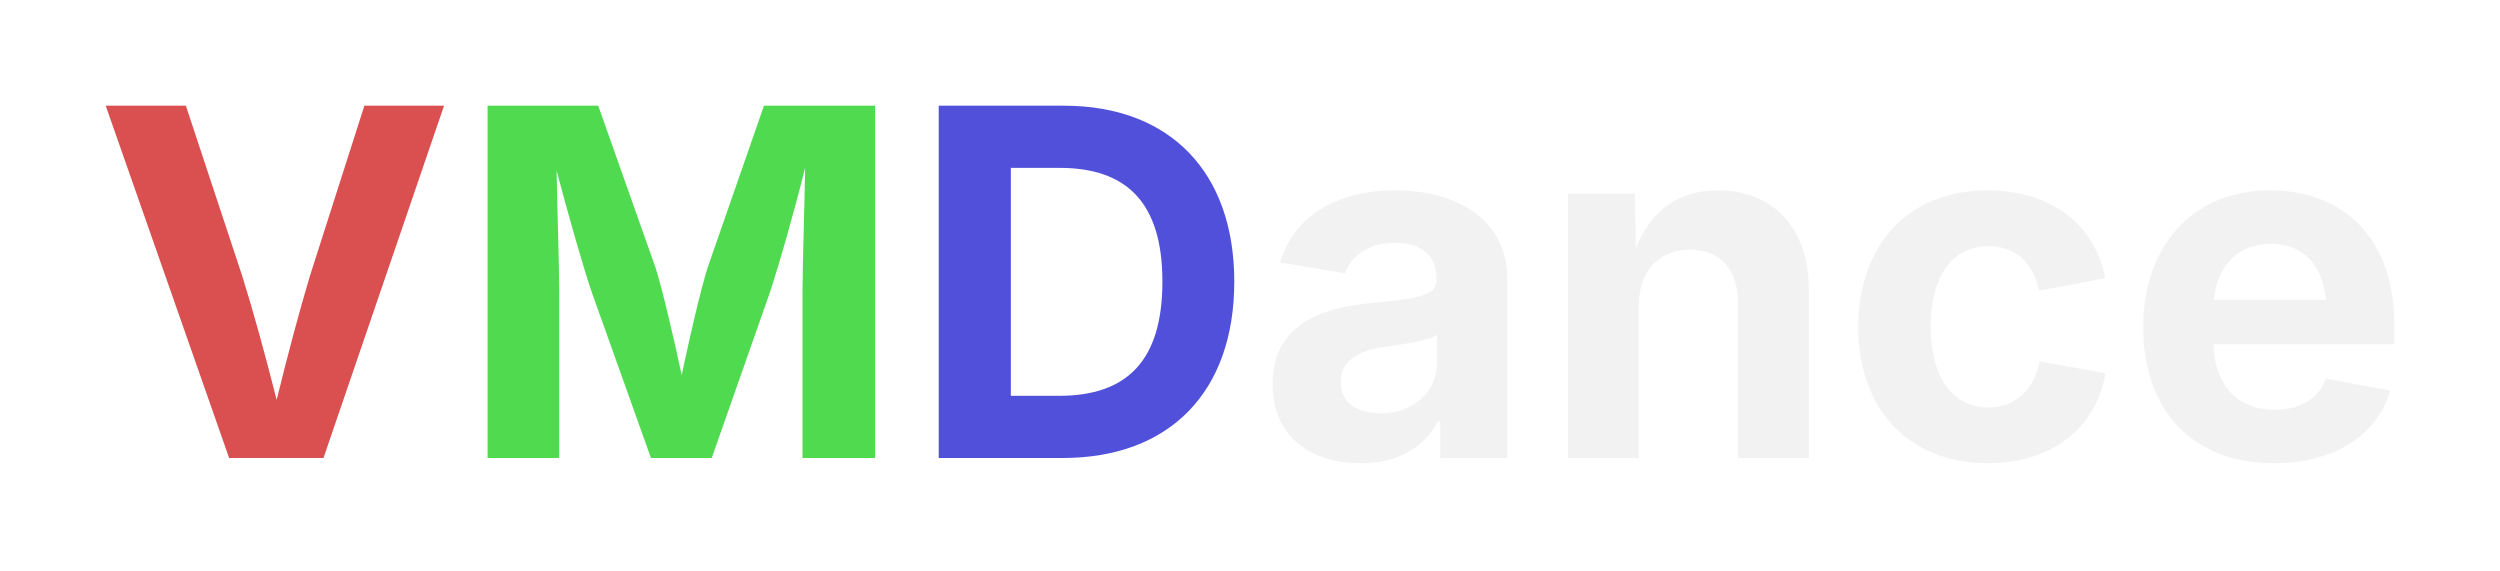
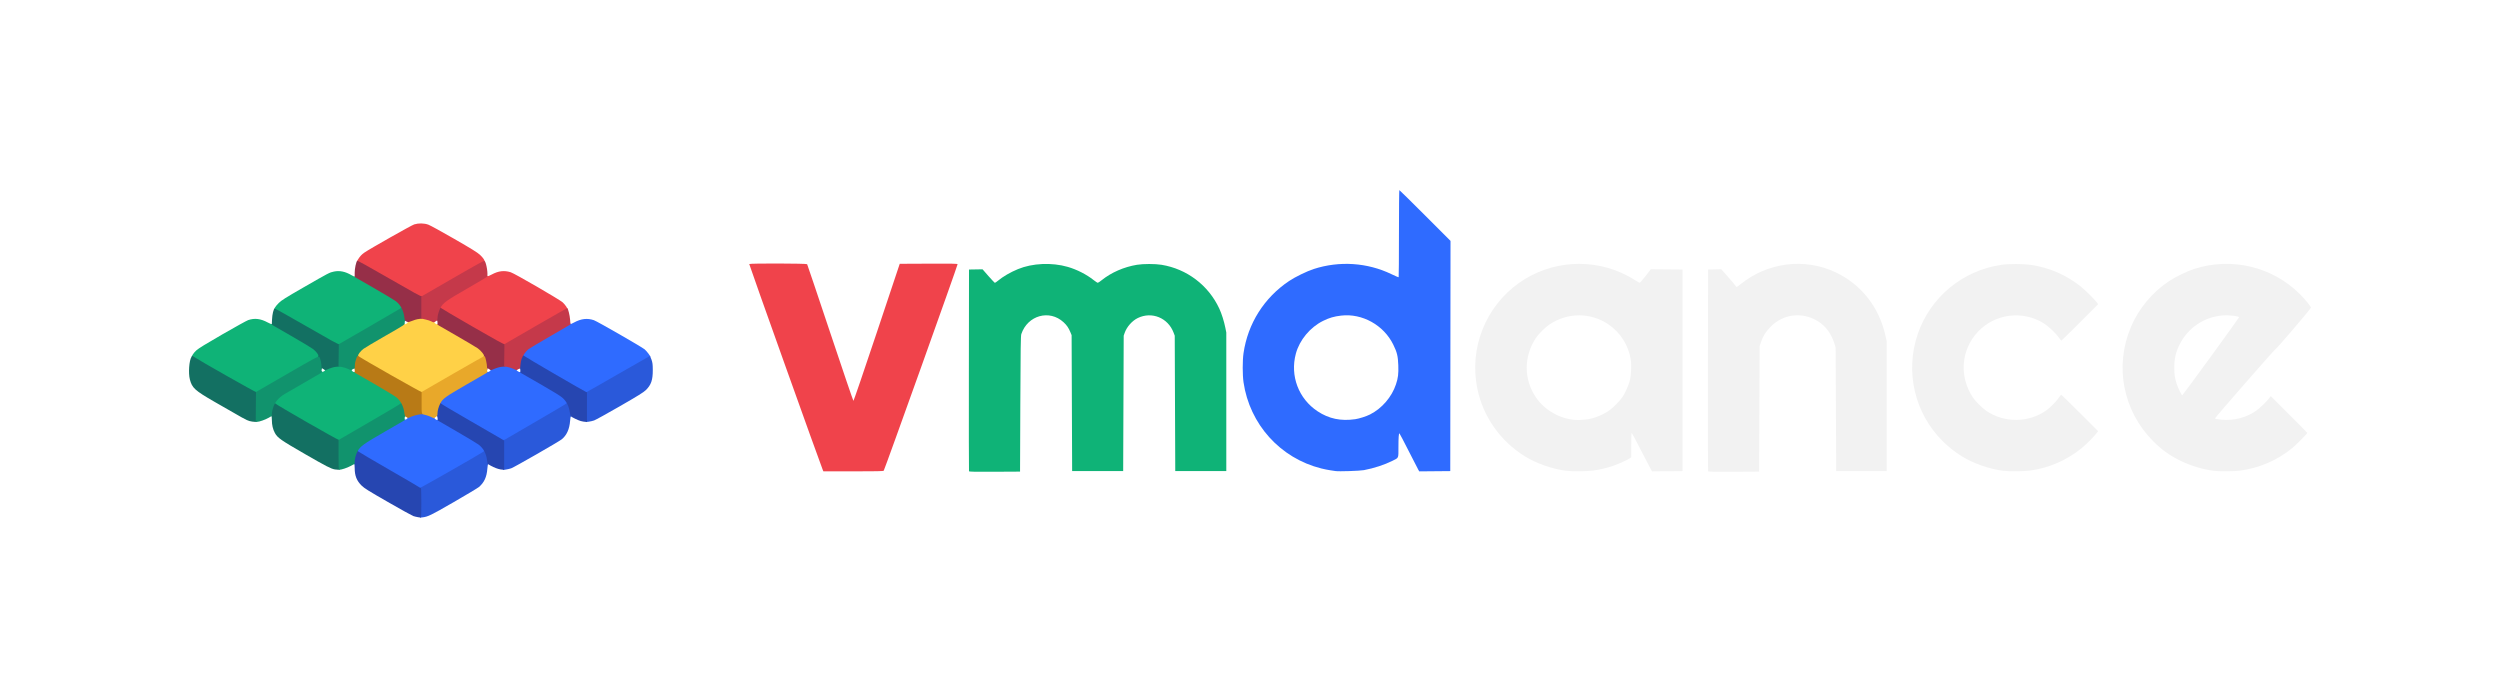
- <svg xmlns="http://www.w3.org/2000/svg" viewBox="0 0 1032.52 235.72" width="1032.52" height="235.72" role="img" aria-label="VMDance">
-   <path d="M55.762 0.0H94.727L144.531 -145.508H111.621L89.16 -75.293C84.766 -60.645 80.273 -43.848 75.391 -24.023C70.41 -43.652 65.723 -60.645 61.133 -75.293L37.891 -145.508H4.785Z" fill="#da5050" transform="translate(38.87,189.16)" />
-   <path d="M162.5 0.0H192.09V-68.652C192.09 -79.59 191.309 -100.977 191.016 -118.652C196.191 -99.121 202.051 -78.711 205.469 -68.652L229.98 0.0H255.078L279.199 -68.652C282.617 -79.004 288.77 -100.195 293.652 -119.824C293.359 -101.465 292.578 -79.59 292.578 -68.652V0.0H322.559V-145.508H276.66L253.418 -78.711C250.488 -69.434 245.996 -50.0 242.676 -34.277C239.258 -50.098 234.766 -69.531 231.836 -78.711L208.203 -145.508H162.5Z" fill="#50da50" transform="translate(38.87,189.16)" />
-   <path d="M400.0 0.0C444.238 0.0 470.898 -27.344 470.898 -72.852C470.898 -118.164 444.238 -145.508 400.488 -145.508H348.828V0.0ZM378.613 -25.684V-119.824H398.73C426.562 -119.824 441.211 -105.371 441.211 -72.852C441.211 -40.137 426.562 -25.684 398.535 -25.684Z" fill="#5050da" transform="translate(38.87,189.16)" />
-   <path d="M523.047 2.148C539.16 2.148 549.707 -4.98 554.98 -15.137H555.957V0.0H583.691V-73.535C583.691 -100.0 560.84 -110.547 537.402 -110.547C512.988 -110.547 495.41 -99.707 489.844 -80.762L516.699 -76.27C519.043 -83.301 525.977 -88.867 537.305 -88.867C548.242 -88.867 554.395 -83.594 554.395 -74.316V-73.828C554.395 -66.699 546.68 -65.918 527.93 -64.062C506.445 -62.012 486.719 -54.98 486.719 -30.566C486.719 -8.984 502.246 2.148 523.047 2.148ZM531.348 -18.457C521.68 -18.457 514.844 -22.852 514.844 -31.348C514.844 -40.137 522.07 -44.336 532.91 -45.898C539.355 -46.777 550.977 -48.34 554.59 -50.879V-39.062C554.59 -27.539 545.02 -18.457 531.348 -18.457Z" fill="#f2f2f2" transform="translate(38.87,189.16)" />
-   <path d="M637.988 -63.184C637.988 -77.637 646.68 -86.035 659.18 -86.035C671.484 -86.035 678.906 -77.93 678.906 -64.355V0.0H708.203V-69.434C708.203 -95.02 693.359 -110.547 670.703 -110.547C653.906 -110.547 642.871 -101.855 636.719 -86.621L636.328 -109.18H608.691V0.0H637.988Z" fill="#f2f2f2" transform="translate(38.87,189.16)" />
-   <path d="M782.031 2.148C808.203 2.148 826.66 -12.012 830.762 -34.961L803.516 -39.941C801.172 -28.125 793.652 -20.898 782.324 -20.898C766.699 -20.898 758.496 -34.668 758.496 -54.199C758.496 -73.926 766.699 -87.5 782.324 -87.5C793.652 -87.5 800.879 -80.469 803.32 -69.141L830.566 -74.219C826.465 -96.68 807.91 -110.547 782.031 -110.547C749.121 -110.547 728.613 -87.891 728.613 -54.102C728.613 -20.508 749.121 2.148 782.031 2.148Z" fill="#f2f2f2" transform="translate(38.87,189.16)" />
-   <path d="M900.195 2.148C925.586 2.148 942.969 -9.668 948.34 -27.832L921.777 -32.812C918.652 -24.414 910.938 -19.922 900.684 -19.922C885.938 -19.922 875.977 -29.102 875.293 -46.973H950.0V-55.176C950.0 -92.48 927.246 -110.547 898.73 -110.547C866.797 -110.547 846.289 -87.695 846.289 -54.004C846.289 -19.531 866.797 2.148 900.195 2.148ZM875.488 -65.332C876.66 -78.809 885.059 -88.477 899.023 -88.477C912.598 -88.477 920.312 -79.59 921.777 -65.332Z" fill="#f2f2f2" transform="translate(38.87,189.16)" />
+ <svg xmlns="http://www.w3.org/2000/svg" viewBox="0 0 4800 1334" width="4800" height="1334">
+   <path fill="#2f6bff" d="M745 903.61L685.5 869.25 L685.18 866.54C684.77 863.17 688.81 857.11 694.63 852.34C701.33 846.85 776.27 803.83 777.02 805.04C778.13 806.83 783.14 804.01 782.48 801.95C781.31 798.25 803.3 792.15 813 793.49C822.94 794.86 835.31 800.03 834.39 802.44C834.04 803.33 834.96 804.44 836.85 805.42C839.42 806.75 839.9 806.77 840.18 805.54C840.4 804.54 852.14 810.86 878.78 826.3C918.53 849.35 923.55 852.69 928.84 859.57C932.34 864.14 932.82 867.07 930.4 869.08C929.52 869.82 902.43 885.62 870.21 904.21C822.98 931.46 810.94 938 808.07 937.99C805.21 937.97 792.58 931.09 745 903.61ZM904.5 812.2L844.5 777.5 L844.2 774C843.95 770.94 844.61 769.76 849.54 764.59C854.41 759.48 860.65 755.51 895.34 735.43C922.69 719.59 935.6 712.62 935.82 713.58C936.09 714.76 936.6 714.74 939.07 713.46C942.08 711.91 942.98 710.03 940.75 709.96C938.58 709.89 946.24 706.13 952.86 704.02C964.65 700.27 979.8 701.71 991.35 707.68C993.58 708.83 993.96 709.41 992.92 710.05C992.17 710.51 991.77 711.05 992.03 711.25C995.87 714.16 998.32 715.1 999.05 713.92C999.65 712.95 1001.76 713.75 1007.67 717.17C1011.98 719.66 1029.23 729.61 1046.01 739.29C1077.1 757.23 1083.06 761.34 1088.13 768.34C1093.6 775.89 1097.07 773.25 1033.25 810.04C1001.49 828.34 974.31 844.15 972.85 845.16C971.39 846.17 968.91 846.98 967.35 846.95C965.49 846.92 943.72 834.89 904.5 812.2ZM1066.98 722.44C1035.92 704.53 1008.81 688.77 1006.75 687.42C1001.89 684.25 1001.75 680.79 1006.25 674.9C1010.81 668.92 1013.98 666.86 1054.47 643.5C1074.26 632.09 1091.47 622.08 1092.72 621.26L1095 619.77 L1095 621.46C1095 622.83 1096.35 622.4 1102.25 619.18C1115.67 611.85 1127.56 610.47 1140.25 614.75C1146.51 616.86 1231.61 665.75 1237.71 670.74C1241.54 673.86 1249.69 684.65 1248.85 685.48C1248.66 685.67 1221.53 701.38 1188.57 720.41C1152.01 741.51 1127.63 755 1126.05 755C1124.48 755 1101.35 742.25 1066.98 722.44Z" />
+   <path fill="#0fb377" d="M586.5 812.16L526.5 777.44 L526.2 774.42C525.84 770.81 530.14 764.92 537 759.64C539.48 757.73 557.7 746.85 577.5 735.45C597.3 724.05 614.31 714.02 615.31 713.15C616.85 711.82 617.25 711.79 617.99 712.98C618.69 714.11 619.36 714.16 621.43 713.21C624.11 711.99 624.91 710.03 622.75 709.96C620.58 709.89 628.24 706.13 634.86 704.02C646 700.47 661.67 701.73 672 707C674.45 708.25 675.74 709.52 675.42 710.36C674.69 712.24 679.98 715.66 681.01 713.98C681.43 713.3 682.16 712.96 682.64 713.22C702.31 724.02 759.83 758.02 762.94 760.68C768.46 765.41 773 771.66 773 774.55C773 776.47 764.71 781.57 716.25 809.5C685.04 827.49 657.82 843.29 655.77 844.61C653.72 845.92 650.8 846.98 649.27 846.94C647.52 846.91 624.5 834.16 586.5 812.16ZM428.5 720.9C396.05 702.17 369.12 686.47 368.65 686.02C367.11 684.54 371.14 678.08 376.94 672.75C381.01 669 395.35 660.18 427.07 641.9C451.51 627.82 473.75 615.53 476.5 614.6C488.92 610.4 500.34 611.77 513.9 619.09C519.2 621.95 521.54 622.75 522.06 621.9C522.57 621.08 534.87 627.67 561.6 643.1C593.51 661.52 601.51 666.58 606.64 671.57C612.82 677.58 615.13 682.06 613.4 684.66C611.69 687.23 492.91 755 490.15 754.98C488.51 754.97 464.98 741.96 428.5 720.9ZM586.89 628.83L526.27 593.76 L527.82 590.63C528.67 588.91 532.11 584.8 535.46 581.5C540.54 576.5 548.39 571.57 582.43 552C632.18 523.39 632.57 523.19 641.19 521.39C652.18 519.1 662.87 521.31 674.91 528.37C679.49 531.05 680.95 531.53 681.19 530.41C681.41 529.38 692.61 535.35 719 550.56C759.87 574.11 765.36 577.76 769.95 584.42C775.59 592.62 778.19 590.47 726.82 620C701.47 634.58 673.96 650.44 665.7 655.25C657.43 660.06 649.95 663.98 649.08 663.95C648.21 663.92 620.22 648.12 586.89 628.83Z" />
+   <path fill="#f0434b" d="M905 628.95L844.5 594 L844.19 590.46L843.87 586.92 L850.69 580.21C856.61 574.38 862.34 570.71 894.5 552.2C914.85 540.49 932.3 530.36 933.28 529.7C934.68 528.75 935.23 528.77 935.87 529.8C936.49 530.79 938.45 530.14 944.24 527.01C957.02 520.12 967.9 518.82 980.5 522.7C987.89 524.97 1075.19 575.56 1080.5 580.66C1085.67 585.61 1090.52 592.92 1089.34 593.97C1088.88 594.38 1062.85 609.47 1031.5 627.52C1000.15 645.56 973.31 661.15 971.85 662.16C970.39 663.17 968.36 663.98 967.35 663.95C966.33 663.93 938.27 648.18 905 628.95ZM757 543.44C729.77 527.73 702.45 511.96 696.28 508.38L685.05 501.87 L687.65 497.69C691.04 492.21 694.58 488.44 699.5 485.04C710.22 477.65 790.11 432.44 795.32 430.82C803.72 428.21 814.29 428.41 822.38 431.35C825.94 432.64 848.32 444.9 872.1 458.6C905.22 477.67 916.8 484.85 921.55 489.25C927.61 494.87 931.59 500.82 930.2 502.18C928.21 504.12 809.52 572 808.13 572C807.24 571.99 784.23 559.14 757 543.44Z" />
+   <path fill="#2a59da" d="M807 968.03C807 953.85 806.72 940.84 806.38 939.12C805.85 936.48 806.05 936 807.69 936C809.44 936 924.54 870.28 928.39 867.09C929.26 866.37 929.7 865.33 929.37 864.79C929.03 864.25 929.58 863.97 930.6 864.16C933.03 864.63 935.79 872.18 937.22 882.27C937.97 887.61 938.01 890.39 937.32 890.84C936.76 891.2 936.03 895.33 935.71 900C934.6 915.75 929.49 926.76 919.36 935.21C917.08 937.11 895.25 950.17 870.86 964.24C827.25 989.38 821.63 992.12 811.25 993.32L807 993.81 L807 968.03ZM966 876.25C966 861.95 965.72 848.84 965.37 847.11C964.85 844.5 965.02 844.07 966.34 844.58C967.21 844.91 969.18 844.32 970.71 843.26C972.25 842.19 999.48 826.35 1031.24 808.05C1062.99 789.74 1088.73 774.37 1088.43 773.88C1088.13 773.4 1088.57 773 1089.42 773C1091.68 773 1094.05 778.35 1095.58 786.92C1097.15 795.74 1097.36 800.34 1096.14 799.59C1095.67 799.3 1094.98 803.1 1094.6 808.04C1093.4 824.04 1087.97 835.92 1078.37 843.59C1072.42 848.33 987.16 897.24 981.48 899.17C978.71 900.11 974.1 901.18 971.23 901.56L966 902.26 L966 876.25ZM1125 781.64C1125 765.89 1125.37 753 1125.82 753C1126.27 753 1153.59 737.44 1186.52 718.43C1219.46 699.42 1246.87 683.78 1247.44 683.68C1248.02 683.58 1249.56 686.65 1250.88 690.5C1252.88 696.34 1253.29 699.57 1253.35 710C1253.48 729.55 1250.2 739.13 1240.04 748.99C1235.56 753.33 1224.99 759.89 1190.07 780C1165.72 794.02 1143.48 806.3 1140.66 807.27C1137.84 808.24 1133.16 809.32 1130.27 809.66L1125 810.28 L1125 781.64Z" />
+   <path fill="#137062" d="M643 901.31C635.59 900.07 626.61 895.46 586.07 872.1C539.04 845 532.86 840.67 527.74 831.25C523.99 824.37 522 815.89 522 806.79C522 801.61 521.62 799 520.86 799C519.26 799 520.4 785.88 522.51 779.81C524.7 773.54 526.44 772.13 528.74 774.76C531.45 777.84 649 845.21 650.6 844.6C651.78 844.15 652 848.57 652 873.03L652 902 L648.75 901.86C646.96 901.79 644.38 901.54 643 901.31ZM479 808.41C473.49 806.95 467.23 803.5 411.5 771.27C373.88 749.52 368.81 744.9 364.53 728.47C361.39 716.38 363.11 692.21 367.62 685.21L369.09 682.93 L371.8 684.79C381.55 691.49 490.27 753.11 491.51 752.64C492.81 752.14 493 755.74 493 781.03L493 810 L488.75 809.93C486.41 809.9 482.02 809.21 479 808.41ZM774 796.49C774 793.43 774.31 793 776.5 793C778.66 793 779 793.45 779 796.28C779 799.06 778.62 799.6 776.5 799.77C774.27 799.96 774 799.6 774 796.49ZM621.25 708.89L618 706.8 L618 708.6C618 712.7 616.21 708.03 615.1 701.05C614.45 696.95 613.03 691.6 611.95 689.16C610.6 686.1 610.3 684.34 610.99 683.51C612.38 681.84 607.43 675.18 601.11 670.18C598.39 668.03 579.45 656.65 559.02 644.89L521.86 623.5 L522.3 613.5C522.75 603.25 525.14 593.27 527.35 592.42C528.04 592.16 555.8 607.66 589.05 626.87C633.07 652.3 649.84 661.52 650.75 660.78C651.74 659.96 652 664.27 652 681.74L652 703.73 L645.73 704.23C640.53 704.65 635.61 706.18 625.5 710.54C624.95 710.78 623.04 710.04 621.25 708.89ZM690 674.7C690 671.77 691.77 670 694.7 670C696.43 670 697 670.57 697 672.3C697 675.23 695.23 677 692.3 677C690.57 677 690 676.43 690 674.7ZM774 613.5C774 611.5 774.5 611 776.5 611C778.5 611 779 611.5 779 613.5C779 615.5 778.5 616 776.5 616C774.5 616 774 615.5 774 613.5Z" />
+   <path fill="#2646b1" d="M802.5 992.99C799.75 992.57 795.6 991.55 793.28 990.74C790.95 989.92 769.14 977.83 744.81 963.88C707.73 942.6 699.59 937.53 694.43 932.48C684.86 923.11 681 913.44 681 898.79C681 893.61 680.62 891 679.86 891C678.23 891 679.41 876.78 681.55 870.67C683.49 865.12 685.08 864.09 687.7 866.67C688.72 867.68 716.09 883.78 748.53 902.46C780.96 921.13 807.83 936.88 808.23 937.46C809.21 938.83 809.22 994.04 808.25 993.88C807.84 993.81 805.25 993.41 802.5 992.99ZM961 901.31C955.74 900.43 948.26 897.58 942.35 894.2L936.2 890.69 L935.11 883.39C933.12 870.01 928.47 861.33 919.37 853.98C917 852.06 898.28 840.78 877.78 828.9L840.5 807.29 L840.19 803.15C840.02 800.87 839.46 799 838.94 799C837.25 799 837.95 787.37 840.06 780.55C842.31 773.25 844.09 771.73 846.75 774.8C847.71 775.9 873.7 791.3 904.5 809C935.3 826.71 962.19 842.28 964.25 843.61L968 846.03 L968 874.01L968 902 L965.75 901.86C964.51 901.79 962.38 901.54 961 901.31ZM1115.01 808.39C1110.27 807.12 1097.84 801.13 1095.83 799.16C1095.46 798.8 1094.49 794.6 1093.68 789.83C1091.76 778.57 1087.5 770.51 1079.86 763.67C1076.02 760.23 1061.54 751.31 1036.58 737L999.06 715.5 L999.03 711.19C999.01 708.2 998.65 707.1 997.85 707.59C996.14 708.65 997.43 692.66 999.54 686.67C1001.59 680.86 1003.02 680.11 1006.14 683.21C1008.24 685.29 1120.92 750.88 1125.25 752.54L1127 753.21 L1127 781.61L1127 810 L1123.75 809.93C1121.96 809.9 1118.03 809.2 1115.01 808.39Z" />
+   <path fill="#ffd147" d="M746.51 720.91C714.06 702.17 686.95 686.37 686.26 685.8C683.29 683.34 684.85 679.17 691.25 672.51C696.83 666.69 701.46 663.72 734.5 644.68C754.85 632.95 772.53 622.72 773.78 621.93C775.69 620.73 776.2 620.72 776.9 621.86C777.6 622.97 778.21 622.91 780.37 621.49C783.2 619.64 783.69 618.4 781.83 617.78C780.27 617.26 789.39 613.39 796.62 611.51C803.84 609.63 811.71 609.61 819.5 611.44C825.36 612.83 837.74 617.97 835.25 617.99C833.17 618.01 833.84 619.85 836.59 621.65C838.62 622.98 839.34 623.07 839.96 622.07C840.53 621.14 850.68 626.52 877.62 642.06C897.91 653.75 916.68 664.9 919.35 666.82C925.94 671.58 932.19 679.59 931.8 682.8C931.54 684.95 923.35 689.99 871.14 720.14C833.09 742.12 809.81 755 808.14 754.99C806.51 754.98 783.03 742 746.51 720.91Z" />
+   <path fill="#11936d" d="M650 873.51L650 845.03 L653.75 842.62C655.81 841.29 683.04 825.49 714.25 807.5C745.46 789.52 770.74 774.39 770.44 773.9C769.58 772.51 772.62 772.83 773.78 774.25C776.74 777.88 780.77 801.21 778.16 799.6C777.36 799.1 777 800.1 777 802.84L777 806.81 L738.32 829.15C697.66 852.64 692.36 856.44 686.72 866.16C683.57 871.6 681 880.71 681 886.46L681 890.5 L673.18 894.72C666.52 898.32 655.6 901.93 651.25 901.99C650.28 902 650 895.64 650 873.51ZM491.23 781.3L491.5 752.6 L551.5 717.92C605.05 686.97 611.64 683.42 612.79 684.87C615.29 688.02 617.33 697.52 617.41 706.46L617.5 715.43 L586 733.64C568.67 743.65 551.19 753.79 547.14 756.17C533.99 763.88 526.83 772.87 523.43 785.93C522.64 788.95 522 793.03 522 795L522 798.57 L515.75 802.17C509.25 805.91 497.56 810 493.38 810L490.97 810 L491.23 781.3ZM668.17 708.31C665.23 706.93 659.94 705.3 656.4 704.69L649.96 703.59 L650.23 682.21L650.5 660.84 L710 626.51C742.73 607.62 770.04 591.68 770.71 591.08C772.62 589.37 773.68 589.8 774.81 592.75C778.05 601.26 780.15 616 778.12 616C777.5 616 777 617.57 777 619.49C777 623.75 779.57 622.03 736 647.04C717.58 657.62 700.38 667.86 697.8 669.81C692.09 674.09 686.33 681.73 687.74 683.14C688.38 683.78 687.85 686.26 686.23 690.29C684.85 693.69 683.5 699.3 683.23 702.76C682.95 706.22 682.33 709.29 681.86 709.59C681.39 709.88 681 709.37 681 708.46C681 707 680.58 707.05 677.44 708.9C675.49 710.06 673.8 710.96 673.69 710.92C673.59 710.87 671.1 709.7 668.17 708.31Z" />
+   <path fill="#962f48" d="M939.25 708.89L936 706.8 L936 708.52C936 709.94 935.73 710.02 934.5 709C933.57 708.23 932.99 705.99 932.97 703.13C932.96 700.58 931.87 695.35 930.56 691.5C929.03 687 928.51 684.1 929.11 683.37C930.41 681.8 923.5 673.25 917.35 668.82C914.68 666.89 896.19 655.92 876.25 644.43L840 623.53 L840 619.21C840 616.19 839.65 615.1 838.85 615.59C837.15 616.64 838.43 601.73 840.55 595.67C842.26 590.79 844.59 588.72 845.94 590.9C846.34 591.55 873.86 607.77 907.08 626.94C951.16 652.38 967.84 661.53 968.75 660.78C969.74 659.97 970 664.27 970 681.74L970 703.73 L963.73 704.23C958.53 704.65 953.61 706.18 943.5 710.54C942.95 710.78 941.04 710.04 939.25 708.89ZM780.3 617.28C777.43 615.85 777.04 615.11 776.46 610.09C774.84 596.23 769.06 585.12 759.83 578.18C756.9 575.98 737.96 564.64 717.75 552.99L681 531.81 L681 523.63C681 515.58 683.66 502.94 685.8 500.8C686.5 500.1 706.29 511.01 747.61 534.85C793.73 561.46 808.71 569.66 809.7 568.84C810.76 567.95 811 571.78 811 589.74L811 611.72 L805.12 612.33C800.16 612.85 795.8 614.14 785 618.3C784.17 618.61 782.06 618.16 780.3 617.28Z" />
+   <path fill="#c5394a" d="M984.69 707.78C980.94 706.19 975.64 704.63 972.92 704.3L967.96 703.72 L968.23 682.23L968.5 660.74 L1028.5 626.02C1061.5 606.93 1088.83 591.48 1089.22 591.7C1090.83 592.56 1093.97 605.51 1094.6 613.87L1095.27 622.78 L1092.89 624.34C1091.57 625.19 1074.53 635.12 1055 646.39C1035.47 657.66 1017.48 668.38 1015 670.2C1009.86 674 1003.82 682.4 1001.48 689C1000.61 691.48 999.63 696.56 999.3 700.31L998.7 707.11 L995.1 708.89L991.5 710.67 L984.69 707.78ZM828 617C826.08 615.94 821.01 614.31 816.75 613.37L809 611.66 L809 590.47L809 569.27 L869.13 534.55C918.88 505.82 929.48 500.06 930.54 501.16C934.07 504.83 937.59 528.37 935.07 531.41C934.4 532.22 917.17 542.47 896.77 554.19C857.2 576.93 850.76 581.56 845.73 590.91C842.53 596.86 840 605.78 840 611.13C840 614.26 839.48 615.16 836.63 616.92C832.58 619.42 832.43 619.42 828 617Z" />
+   <path fill="#b87a16" d="M780.35 800.77C777.63 799.18 777.13 798.23 776.53 793.37C774.91 780.44 770.12 770.79 761.56 763.26C758.95 760.96 739.77 749.27 718.94 737.29L681.07 715.5 L681.03 706.86C681.01 700.93 681.63 696.21 683 691.86C685.88 682.67 686.21 682.31 689.65 684.69C699.25 691.34 808.22 753.13 809.49 752.64C810.8 752.14 811 754.53 811 770.91C811 781.27 811.3 791.23 811.66 793.03C812.11 795.31 811.97 796.1 811.21 795.63C809.34 794.48 796.93 796.95 790.02 799.86L783.48 802.6 L780.35 800.77Z" />
+   <path fill="#e8a82a" d="M827.5 800.47C824.75 799.17 820.25 797.58 817.5 796.94C808.88 794.91 809.5 796.75 809.5 773.43L809.5 752.58 L869.5 717.91C902.5 698.83 929.83 683.43 930.24 683.67C932.04 684.73 934.98 698.13 935.23 706.41L935.5 715.31 L896 738.14C854.52 762.11 850.21 765.22 845.22 774.81C842.22 780.56 840 788.66 839.99 793.93C839.98 798.04 839.63 798.73 836.5 800.75C834.59 801.99 832.91 802.96 832.76 802.92C832.62 802.87 830.25 801.77 827.5 800.47Z" />
+   <path fill="#f0434b" d="M1579.52 901.7C1574.49 889.66 1438.07 507.69 1438.54 506.94C1439.48 505.42 1548.69 505.7 1549.69 507.23C1550.14 507.9 1570.1 567.16 1594.06 638.91C1618.02 710.67 1638.05 769.52 1638.56 769.69C1639.08 769.86 1659.3 710.71 1683.5 638.25L1727.5 506.5 L1782.78 506.24C1828.05 506.03 1838.15 506.22 1838.57 507.31C1839.08 508.66 1698.57 901.43 1696.74 903.75C1695.97 904.72 1683.08 905 1638.33 905L1580.9 905 L1579.52 901.7Z" />
+   <path fill="#0fb377" d="M1860.47 904.76C1860.2 904.07 1860.1 816.65 1860.24 710.5L1860.5 517.5 L1873.5 517.28L1886.5 517.06 L1897.83 530.03C1904.06 537.16 1909.62 543 1910.19 543C1910.76 543 1913.31 541.27 1915.86 539.17C1925.93 530.84 1939.8 522.78 1954.5 516.7C1982.21 505.24 2019.59 503.57 2050.18 512.44C2067.61 517.49 2086.33 527.04 2099.74 537.73C2103.38 540.63 2106.95 543 2107.67 543C2108.4 543 2111.75 540.77 2115.13 538.05C2133.6 523.17 2158.08 512.47 2183 508.39C2195.23 506.39 2217.72 506.39 2230.01 508.38C2278.84 516.31 2320.25 547.71 2341.09 592.61C2345.57 602.27 2350.24 617.08 2352.71 629.5L2354.5 638.5 L2354.5 771.5L2354.5 904.5 L2305.5 904.5L2256.5 904.5 L2256 774.5L2255.5 644.5 L2253.29 638.65C2242.53 610.17 2211.33 597.49 2184.42 610.67C2173.5 616.02 2163.24 627.74 2159.24 639.43L2157.5 644.5 L2157 774.5L2156.5 904.5 L2107.5 904.5L2058.5 904.5 L2058 774L2057.5 643.5 L2055.35 638.26C2051.78 629.56 2048.4 624.58 2042.09 618.75C2014.96 593.63 1972.98 605.39 1960.89 641.5C1959.81 644.73 1959.45 670.63 1959.02 775.5L1958.5 905.5 L1909.72 905.76C1871.23 905.96 1860.84 905.75 1860.47 904.76Z" />
+   <path fill="#2f6bff" d="M2564 904.42C2562.62 904.18 2558.12 903.51 2554 902.92C2549.88 902.32 2542.16 900.76 2536.86 899.43C2458.04 879.73 2399.35 814.65 2387.55 733.87C2385.51 719.91 2385.51 692.09 2387.55 678.13C2395.87 621.15 2427.03 571.79 2475.01 539.56C2486.58 531.79 2509.2 520.77 2522.35 516.5C2571.6 500.5 2625.53 504.09 2671.67 526.44C2678.92 529.95 2685.11 532.56 2685.42 532.24C2685.74 531.93 2686 494.17 2686 448.33C2686 402.5 2686.34 365 2686.75 365C2687.17 365 2709.44 386.94 2736.26 413.76L2785 462.51 L2784.75 683.51L2784.5 904.5 L2754.74 904.76L2724.99 905.03 L2723.24 902.08C2722.28 900.46 2713.85 884.04 2704.5 865.59C2695.15 847.14 2687.22 832.04 2686.88 832.02C2685.59 831.98 2685.02 840.11 2685.01 858.6C2685 880.65 2685.91 878.58 2673.5 884.76C2658.14 892.42 2637.93 899.03 2618.81 902.65C2610.88 904.15 2570.16 905.47 2564 904.42ZM2601.98 804.86C2609.65 803.75 2623.37 799.37 2630.5 795.74C2653.35 784.14 2672.14 762.33 2680.24 738C2684.35 725.67 2685.31 717.86 2684.74 701.43C2684.12 683.72 2682.33 676.36 2674.98 661.46C2656.6 624.14 2615.4 601.26 2575.04 605.95C2561.41 607.53 2552.29 610.19 2540.44 616.03C2515.47 628.33 2495.09 652.82 2488.04 679C2476.59 721.57 2493.24 765.62 2529.93 789.79C2551.56 804.04 2574.49 808.84 2601.98 804.86Z" />
+   <path fill="#f2f2f2" d="M3007.04 903.91C2980.23 900.44 2950.22 889.95 2928 876.27C2880.84 847.25 2847.65 800.15 2836.52 746.48C2820.42 668.84 2852.01 588.79 2916.83 543C2977.82 499.91 3058.83 494.67 3124.8 529.55C3130.47 532.55 3137.76 536.8 3141 539C3144.24 541.2 3147.48 542.98 3148.2 542.95C3148.91 542.92 3154 537.06 3159.5 529.94L3169.5 516.98 L3200 517.24L3230.5 517.5 L3230.5 711L3230.5 904.5 L3201.24 904.77L3171.99 905.03 L3170 901.77C3168.91 899.97 3160.25 883.31 3150.77 864.75C3141.29 846.19 3133.19 831 3132.76 831C3132.34 831 3132 841.54 3132 854.43L3132 877.86 L3129 880C3124.46 883.24 3108.58 890.42 3097.44 894.29C3085.32 898.49 3072.48 901.56 3058.8 903.5C3047.63 905.09 3017.96 905.32 3007.04 903.91ZM3044.23 805.51C3058.37 804.33 3077.22 797.02 3090.39 787.61C3097.36 782.64 3110.02 769.74 3114.9 762.65C3119.79 755.55 3126.57 740.59 3129.03 731.5C3131.8 721.26 3132.77 701.1 3131.02 690.23C3126.62 662.92 3111.46 638.92 3088.67 623.17C3054.52 599.6 3009.78 599.55 2974.88 623.04C2966.91 628.41 2953.58 641.7 2948.76 649.09C2925.37 684.9 2925.48 728.34 2949.07 763.1C2965.74 787.67 2995.56 804.53 3025.5 806.31C3030.52 806.61 3031.84 806.55 3044.23 805.51Z" />
+   <path fill="#f2f2f2" d="M3279.47 904.76C3279.2 904.07 3279.1 816.65 3279.24 710.5L3279.5 517.5 L3292.16 517.22L3304.83 516.94 L3317.04 530.72C3323.76 538.3 3330.21 545.96 3331.38 547.74C3332.55 549.52 3333.9 550.98 3334.39 550.99C3334.88 550.99 3338.27 548.59 3341.92 545.64C3393.86 503.67 3464.54 494.74 3524 522.65C3573.57 545.91 3608.07 589.79 3620.19 645L3622.5 655.5 L3622.5 780L3622.5 904.5 L3574 904.5L3525.5 904.5 L3524.97 786L3524.43 667.5 L3522.68 661.56C3516.62 641.02 3505.28 625.6 3489.21 616.06C3459.59 598.46 3424.16 602.8 3399.98 626.98C3390.43 636.54 3385.24 644.7 3381.22 656.5L3378.5 664.5 L3378 785L3377.5 905.5 L3328.72 905.76C3290.23 905.96 3279.84 905.75 3279.47 904.76Z" />
+   <path fill="#f2f2f2" d="M3846.04 903.91C3818.84 900.39 3788.58 889.72 3766.06 875.71C3753.65 867.99 3740.48 857.53 3729.93 847.02C3675.92 793.23 3657.36 713.34 3682.11 641.26C3706.41 570.47 3768.13 519.38 3842.5 508.48C3856.91 506.37 3883.85 506.37 3898.84 508.5C3933.86 513.46 3967.22 527.87 3994.86 549.97C4004.25 557.47 4023.19 576.3 4026.62 581.55L4028.33 584.16 L3993.42 619.08C3974.22 638.29 3958.21 654 3957.84 654C3957.48 654 3955.17 651.19 3952.71 647.75C3946.51 639.07 3932.96 626.36 3923.9 620.72C3883.19 595.36 3830.06 602.28 3797.43 637.19C3765.09 671.8 3761.2 722.48 3787.78 762.91C3792.64 770.3 3805.92 783.54 3813.88 788.93C3848.64 812.47 3895.32 811.94 3929.39 787.61C3936.67 782.42 3949.34 769.38 3953.51 762.79C3955.16 760.19 3956.95 758.06 3957.51 758.04C3958.06 758.02 3974.22 773.72 3993.43 792.93L4028.35 827.86 L4025.45 831.68C4020.36 838.4 4004.76 854.03 3996.5 860.69C3967.82 883.81 3934.2 898.41 3898.02 903.45C3886.1 905.12 3857.32 905.37 3846.04 903.91Z" />
+   <path fill="#f2f2f2" d="M4250.04 903.91C4229.49 901.25 4206.56 894.36 4187.3 885.06C4166.34 874.93 4150.32 863.51 4134 847.06C4076.09 788.7 4059.47 703.2 4091.38 627.84C4106.38 592.42 4132.34 561.16 4164.5 539.81C4176.65 531.74 4199.11 520.8 4212.35 516.5C4284.22 493.14 4363.02 511.88 4416.05 564.94C4425.48 574.37 4437 588.5 4437 590.63C4437 592.64 4371.55 669.33 4368.83 670.5C4366.6 671.46 4253 801.49 4253 803.08C4253 804.32 4256.17 805.02 4265.66 805.86C4288.79 807.91 4311.48 802.2 4330.45 789.55C4337.98 784.53 4351.15 771.95 4357.2 764L4359.86 760.5 L4394.93 795.49C4414.22 814.74 4430 830.8 4430 831.17C4430 832.54 4408.37 854.38 4401.3 860.17C4372.75 883.49 4338.93 898.22 4301.8 903.5C4290.63 905.09 4260.96 905.32 4250.04 903.91ZM4244.87 684.57C4274.64 643.63 4299 609.7 4299 609.17C4299 606.96 4279.25 604.65 4268 605.55C4231.95 608.45 4200.81 629.38 4184.78 661.5C4177.52 676.03 4174.62 688.75 4174.62 706C4174.62 718.92 4175.64 725.84 4179.21 737C4181.62 744.55 4188.63 759 4189.88 759C4190.35 759 4215.09 725.5 4244.87 684.57Z" />
</svg>
